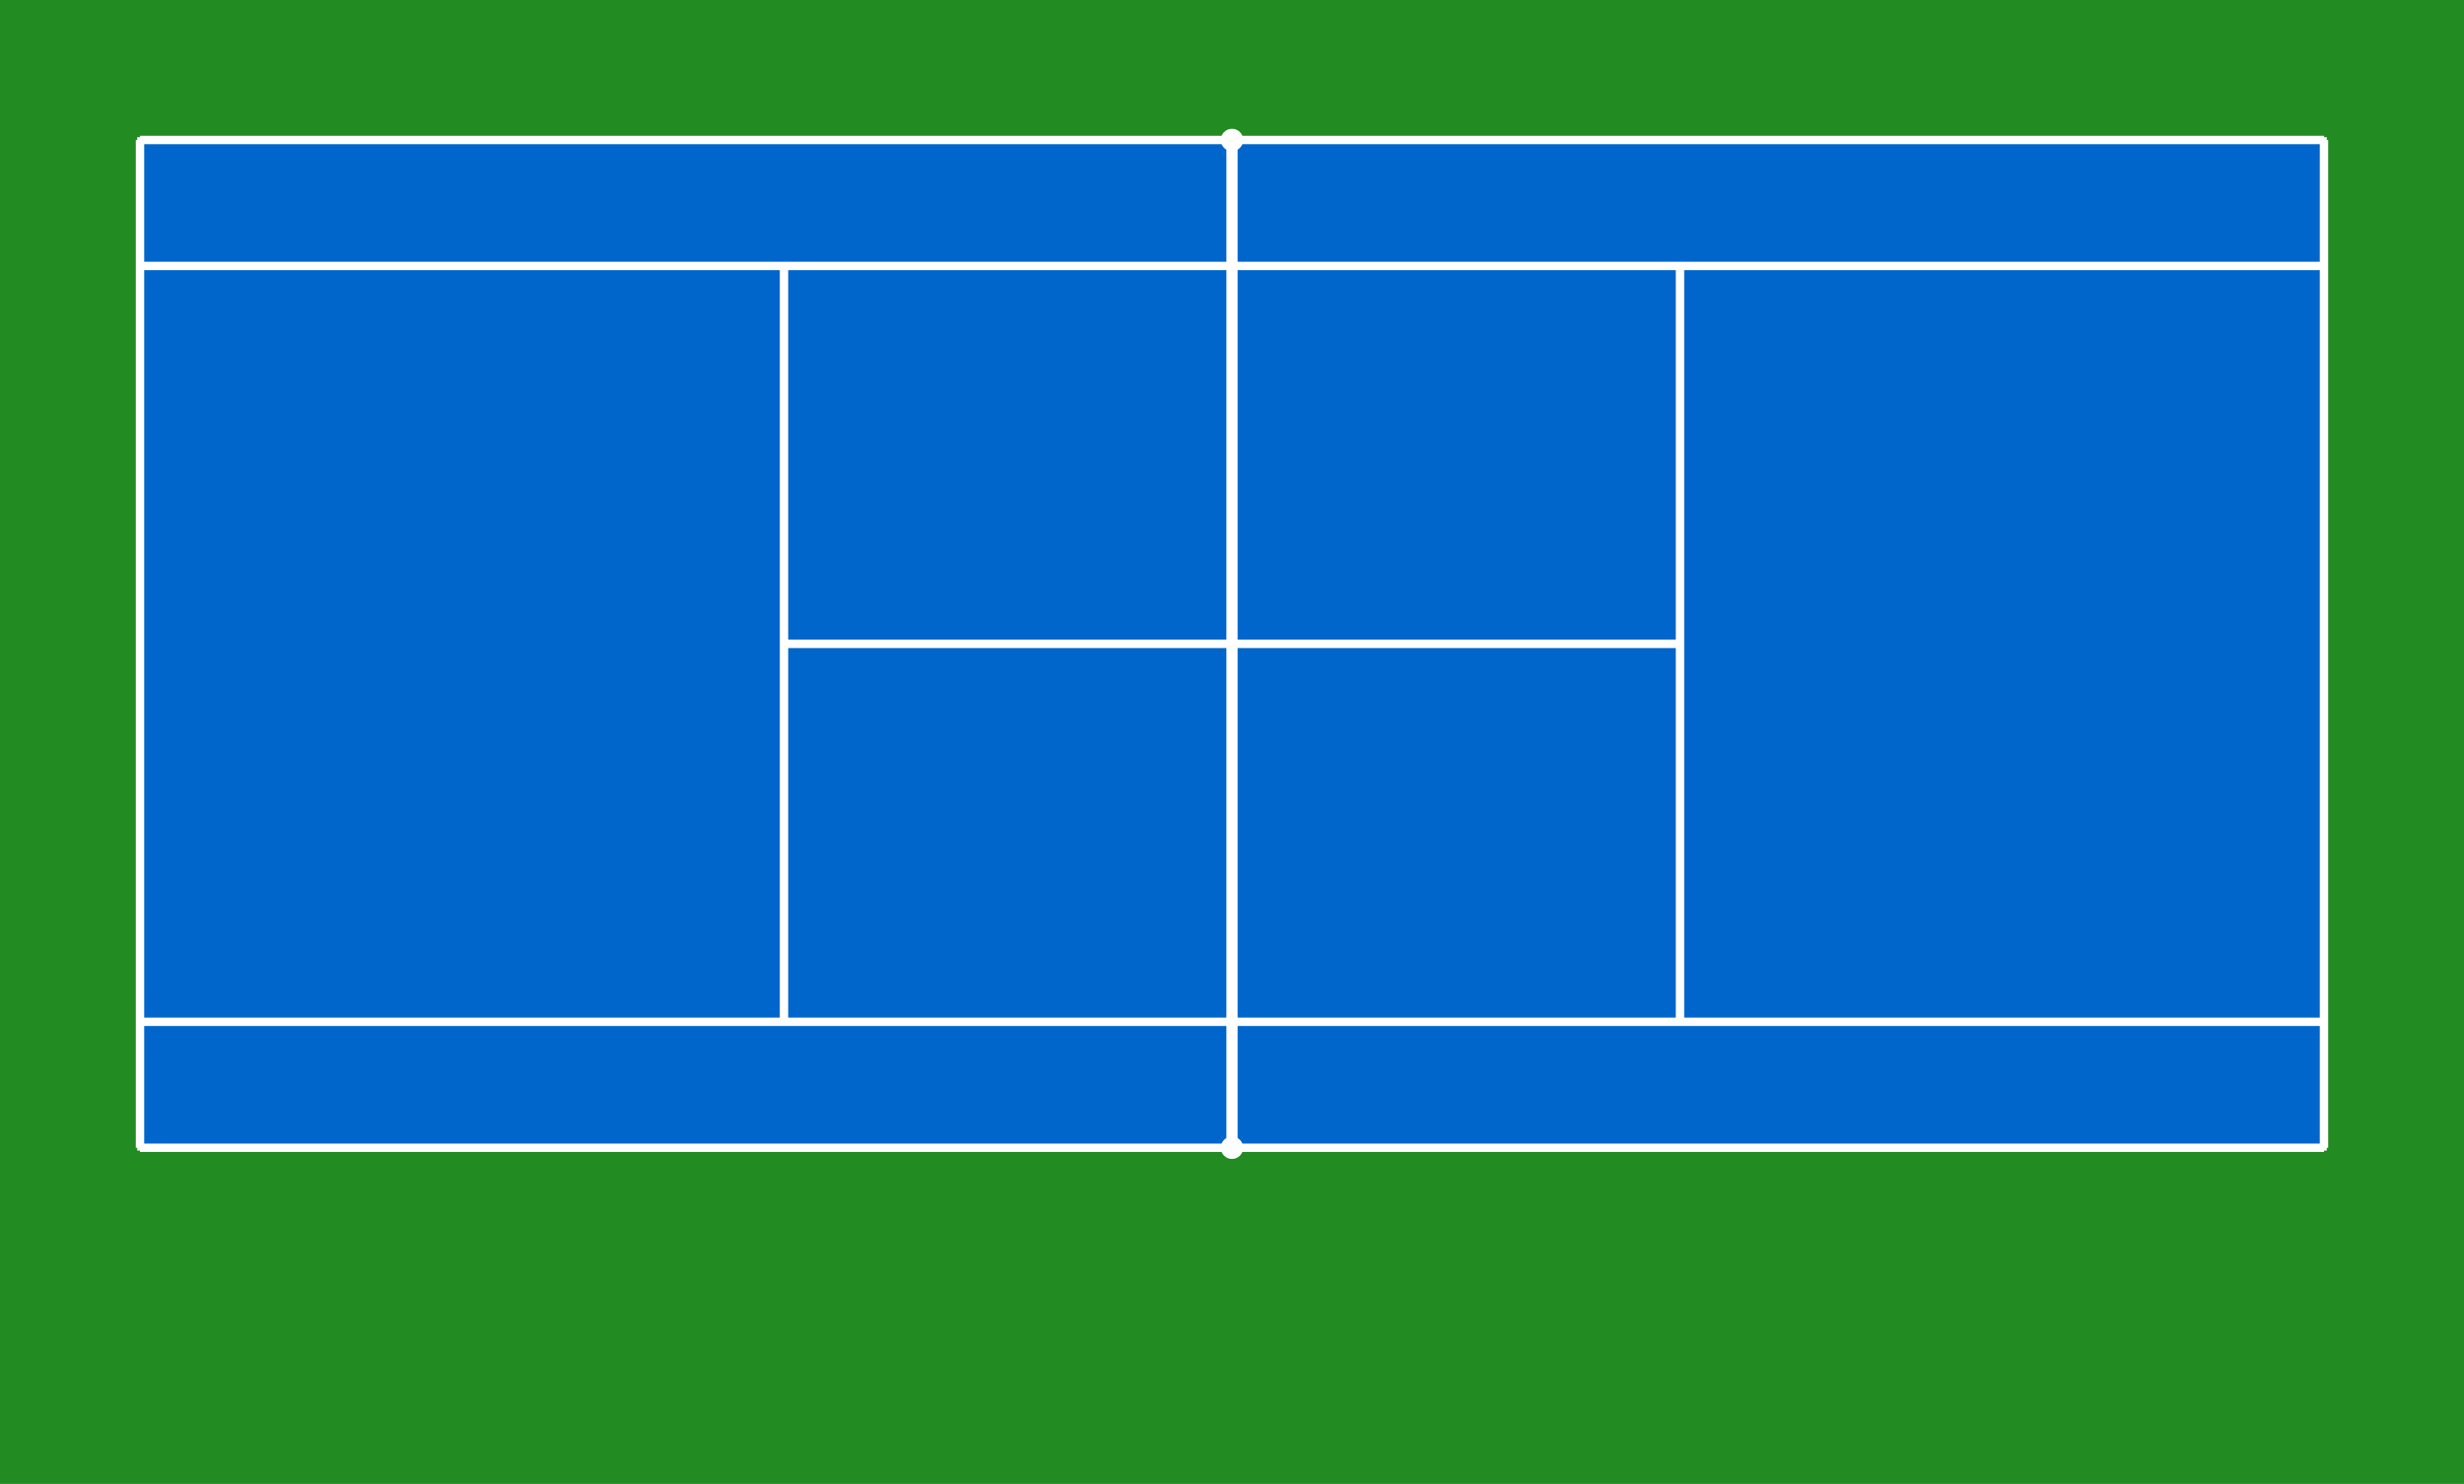
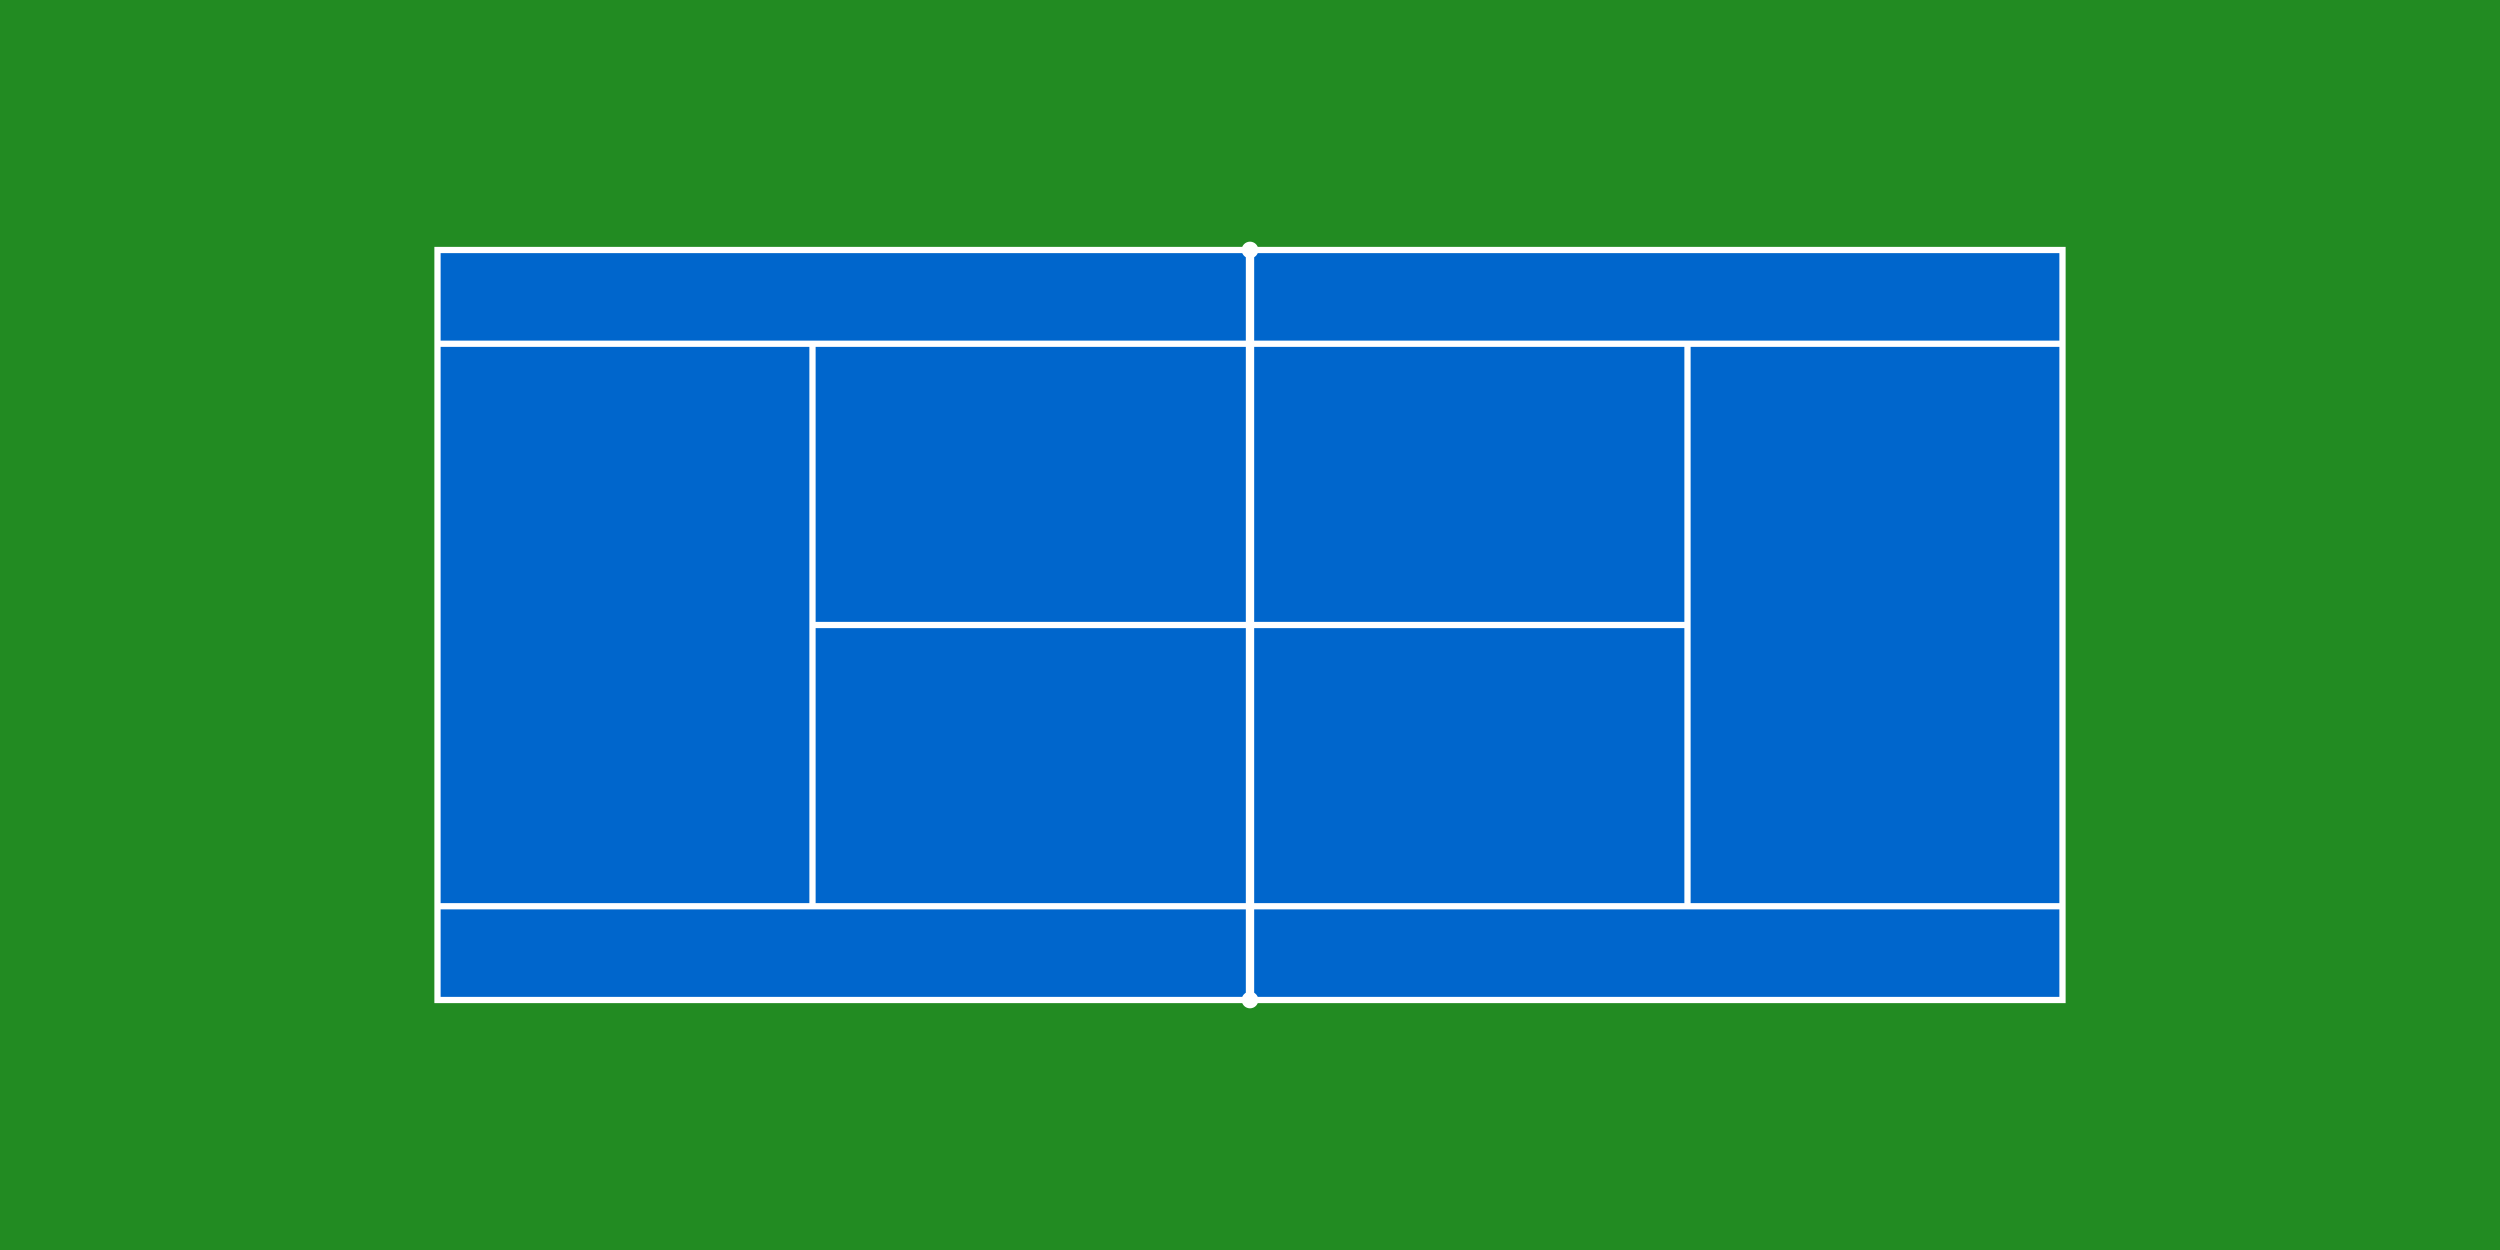
- <svg xmlns="http://www.w3.org/2000/svg" viewBox="0 0 880 530" width="880" height="530">
-   <rect id="border" x="0" y="0" width="880" height="530" fill="#228B22" stroke="none" />
-   <rect id="court" x="50" y="50" width="780" height="360" fill="#0066CC" stroke="white" stroke-width="2" />
-   <g stroke="white" stroke-width="3" fill="none">
-     <line x1="50" y1="50" x2="50" y2="410" />
-     <line x1="830" y1="50" x2="830" y2="410" />
-     <line x1="50" y1="95" x2="830" y2="95" />
-     <line x1="50" y1="365" x2="830" y2="365" />
-     <line x1="50" y1="50" x2="830" y2="50" />
-     <line x1="50" y1="410" x2="830" y2="410" />
-     <line x1="280" y1="95" x2="280" y2="365" />
-     <line x1="600" y1="95" x2="600" y2="365" />
-     <line x1="440" y1="50" x2="440" y2="410" stroke-width="4" />
-     <line x1="280" y1="230" x2="600" y2="230" />
-     <line x1="50" y1="225" x2="50" y2="235" stroke-width="2" />
-     <line x1="830" y1="225" x2="830" y2="235" stroke-width="2" />
+ <svg xmlns="http://www.w3.org/2000/svg" viewBox="0 0 1200 600" width="1200" height="600">
+   <rect id="border" x="0" y="0" width="1200" height="600" fill="#228B22" stroke="none" />
+   <rect id="court" x="210" y="120" width="780" height="360" fill="#0066CC" stroke="none" />
+   <g id="lines" stroke="white" stroke-width="3" fill="none">
+     <rect x="210" y="120" width="780" height="360" />
+     <line x1="210" y1="165" x2="990" y2="165" />
+     <line x1="210" y1="435" x2="990" y2="435" />
+     <line x1="390" y1="165" x2="390" y2="435" />
+     <line x1="810" y1="165" x2="810" y2="435" />
+     <line x1="600" y1="120" x2="600" y2="480" stroke-width="4" />
+     <line x1="390" y1="300" x2="810" y2="300" />
+     <line x1="210" y1="295" x2="210" y2="305" stroke-width="2" />
+     <line x1="990" y1="295" x2="990" y2="305" stroke-width="2" />
  </g>
-   <circle cx="440" cy="50" r="4" fill="white" />
-   <circle cx="440" cy="410" r="4" fill="white" />
+   <circle cx="600" cy="120" r="4" fill="white" />
+   <circle cx="600" cy="480" r="4" fill="white" />
  <g id="logoArea">
-     <rect id="logoBackground" x="0" y="460" width="880" height="70" fill="#228B22" />
-     <image id="courtLogo" x="340" y="465" width="200" height="60" href="" preserveAspectRatio="xMidYMid meet" />
+     <rect id="logoBackground" x="0" y="500" width="1200" height="100" fill="#228B22" />
+     <image id="courtLogo" x="500" y="510" width="200" height="80" href="" preserveAspectRatio="xMidYMid meet" />
  </g>
</svg>
